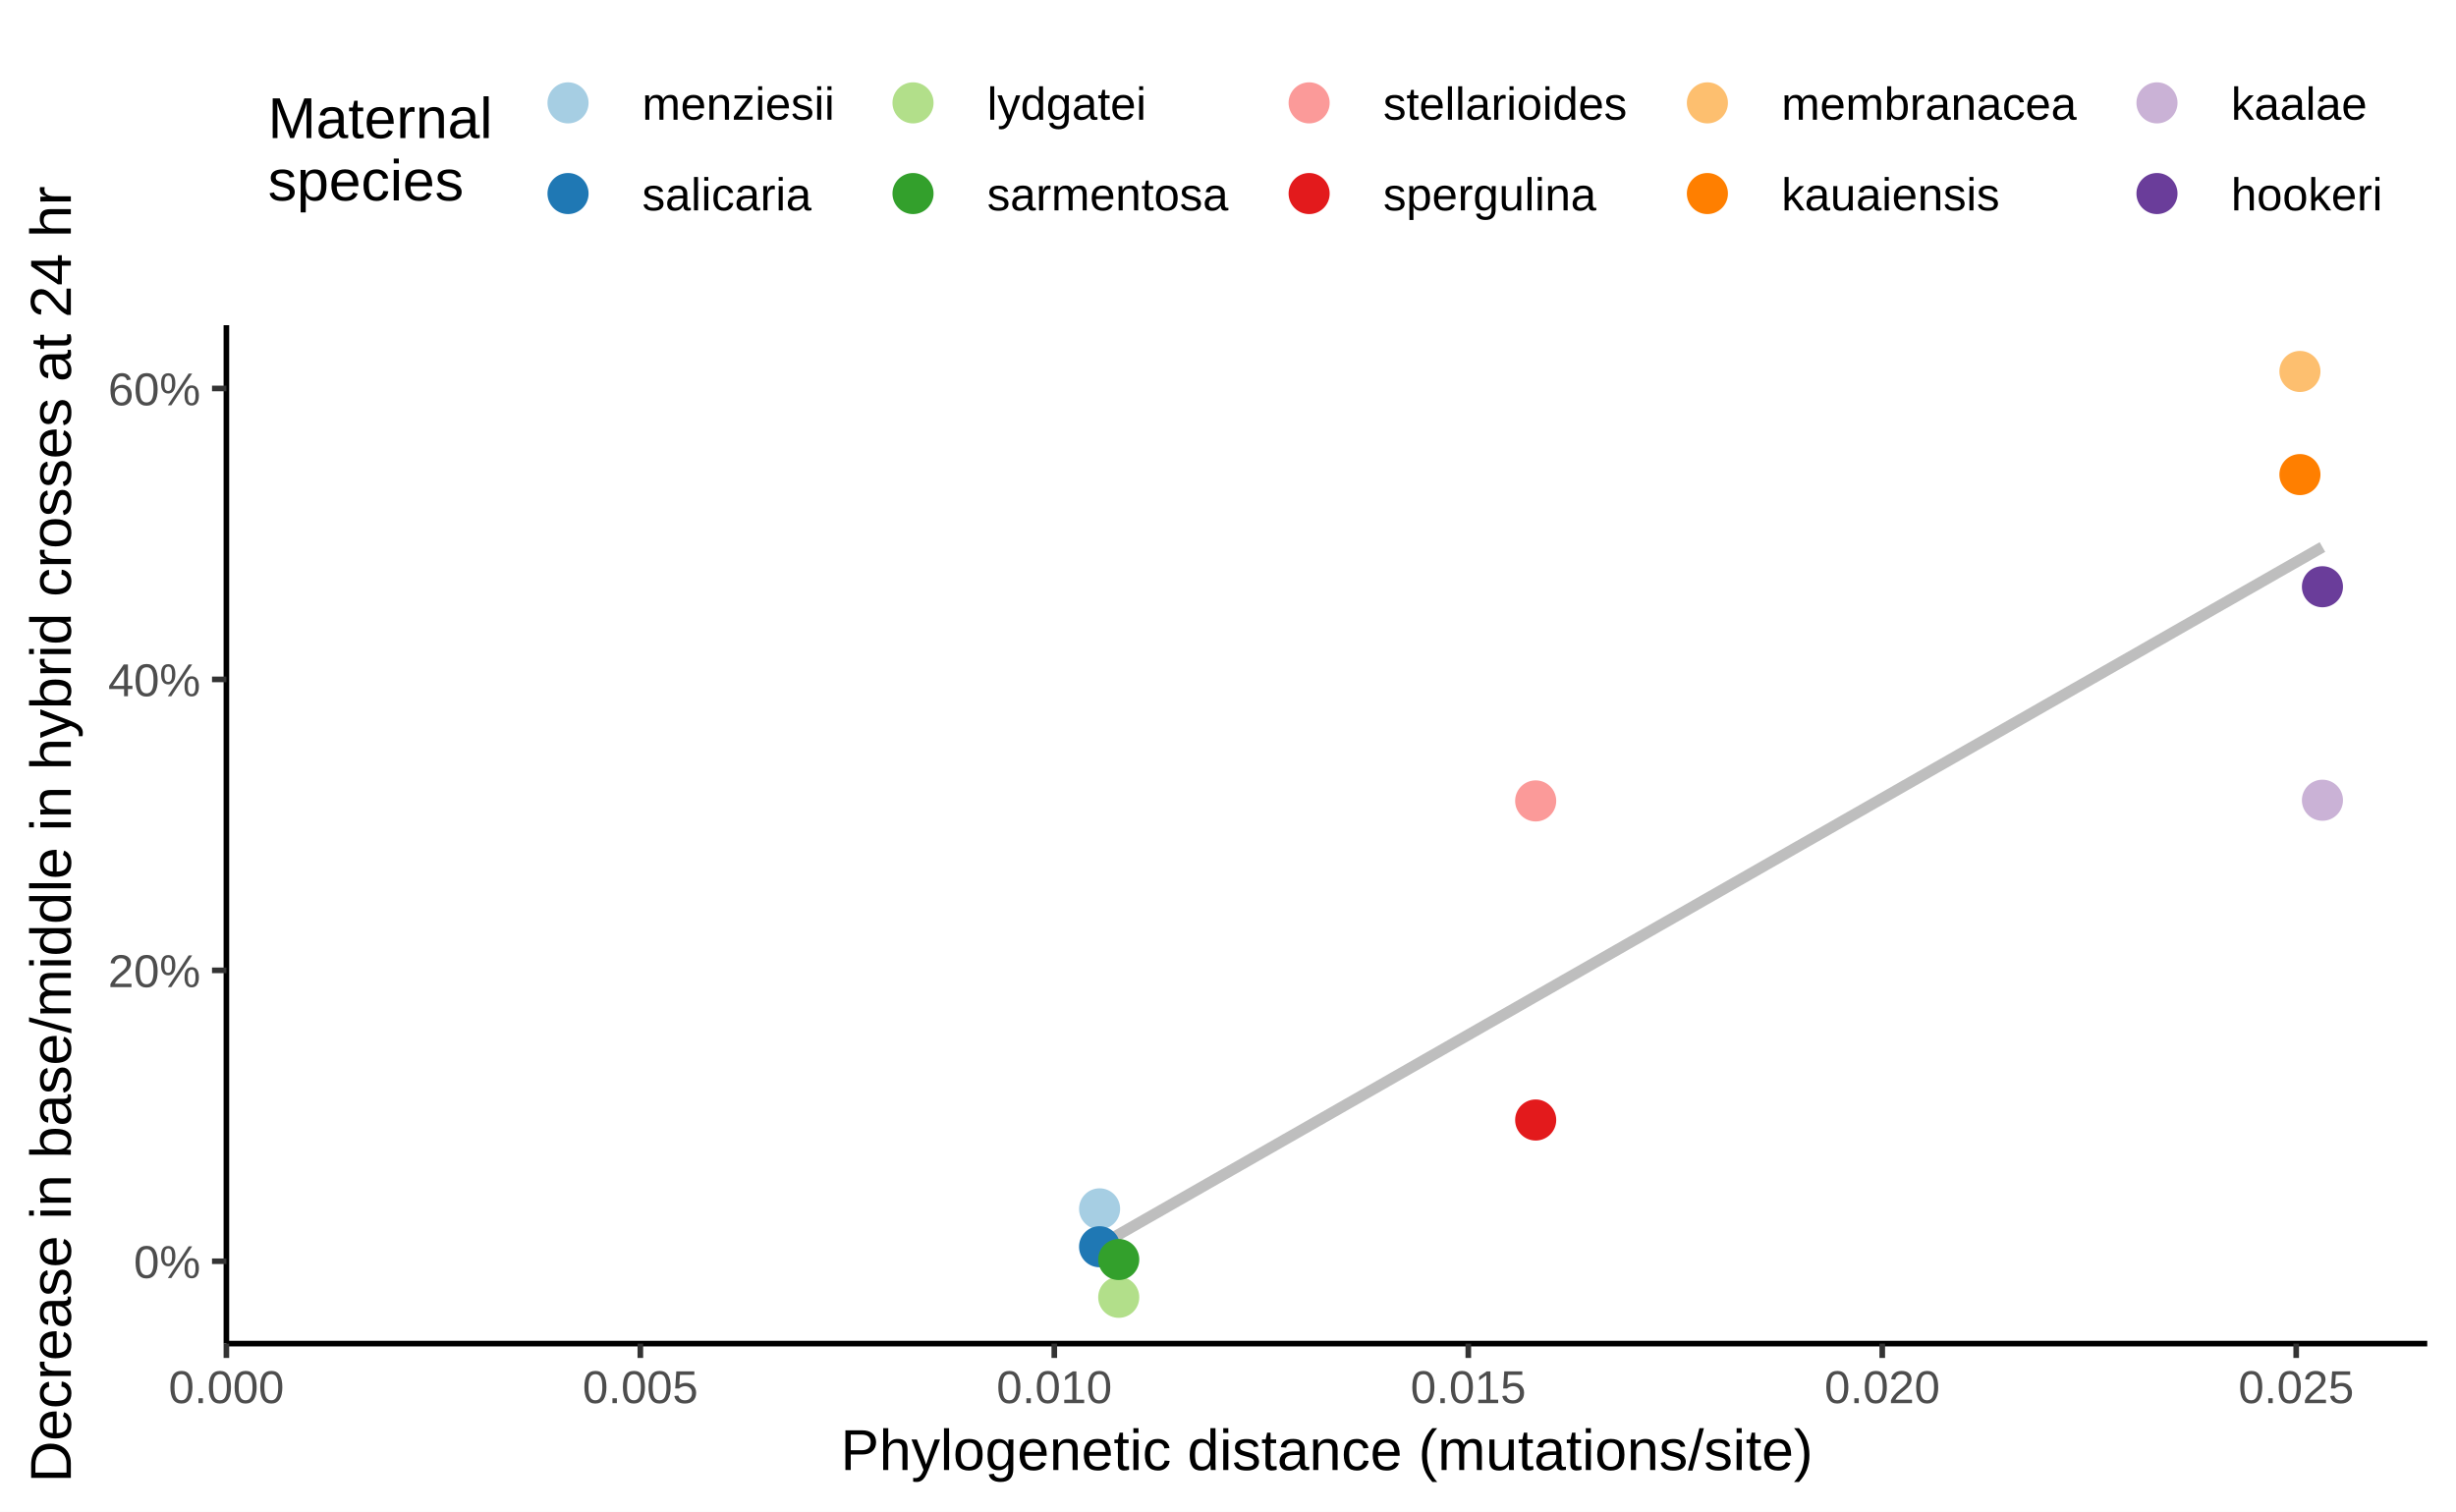
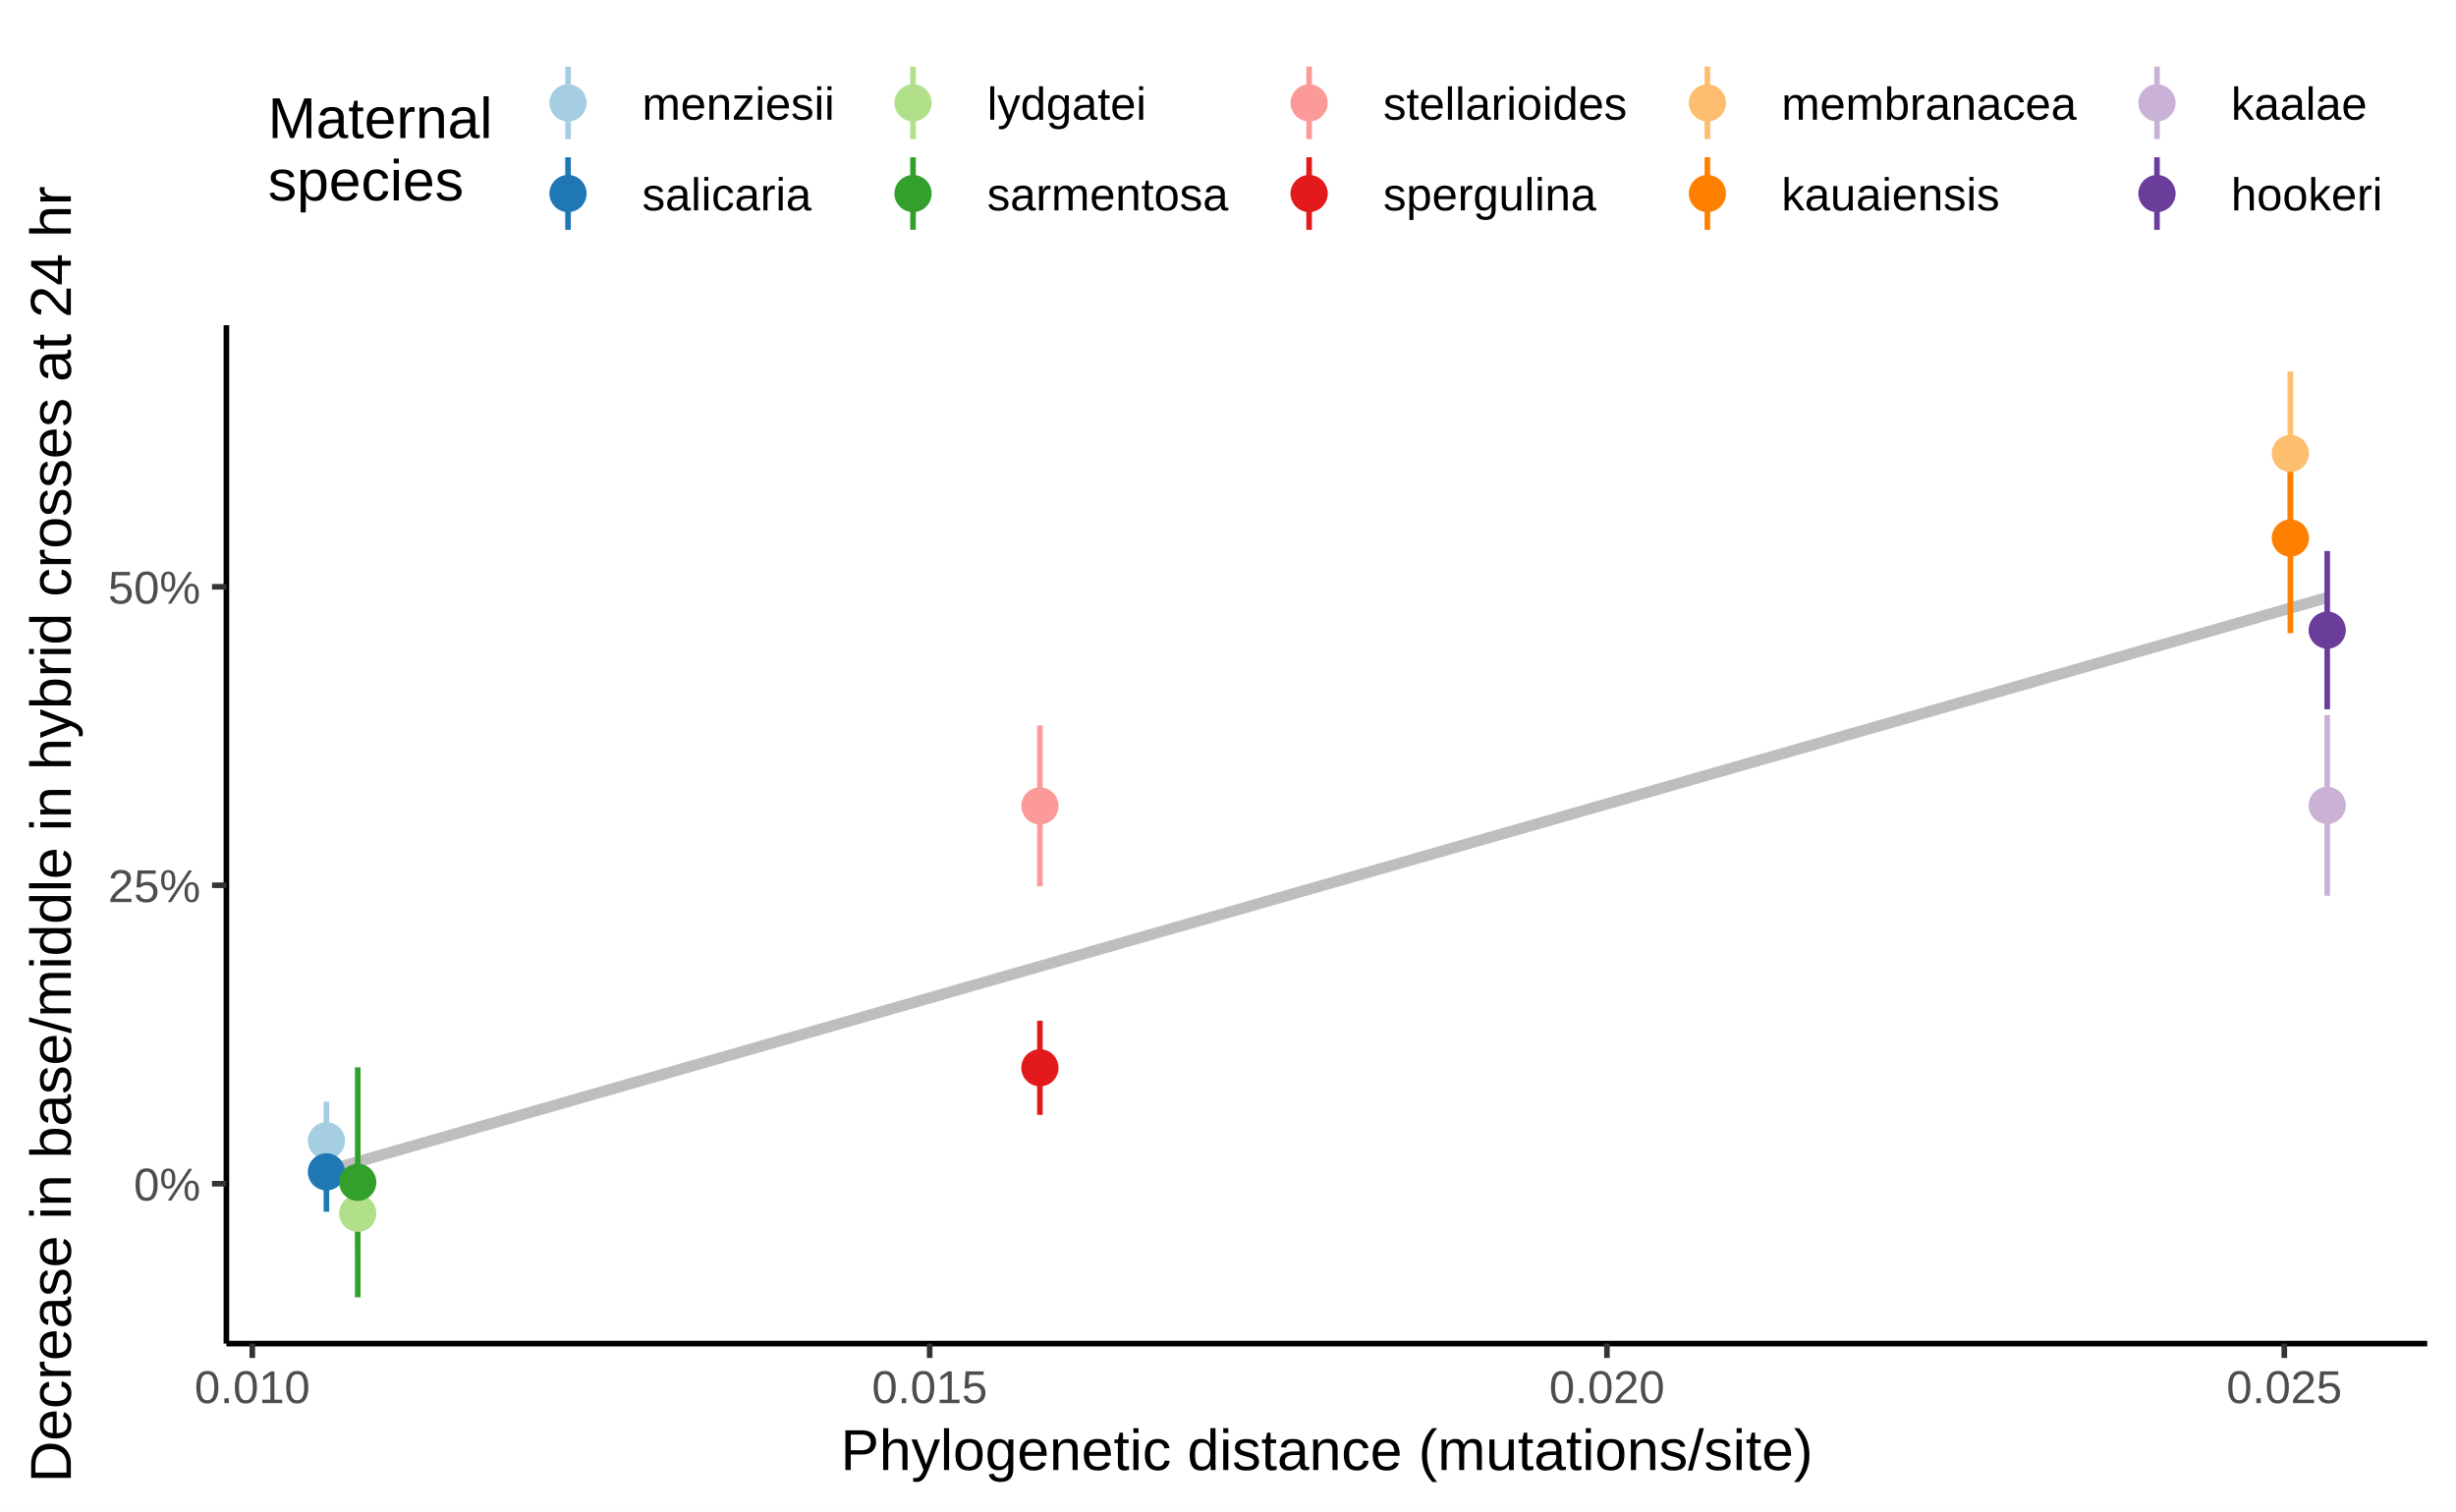
<svg xmlns="http://www.w3.org/2000/svg" class="svglite" width="468.00pt" height="288.00pt" viewBox="0 0 468.00 288.00">
  <defs>
    <style type="text/css">
    .svglite line, .svglite polyline, .svglite polygon, .svglite path, .svglite rect, .svglite circle {
      fill: none;
      stroke: #000000;
      stroke-linecap: round;
      stroke-linejoin: round;
      stroke-miterlimit: 10.00;
    }
    .svglite text {
      white-space: pre;
    }
  </style>
  </defs>
  <rect width="100%" height="100%" style="stroke: none; fill: #FFFFFF;" />
  <defs>
    <clipPath id="cpMC4wMHw0NjguMDB8MC4wMHwyODguMDA=">
      <rect x="0.00" y="0.00" width="468.00" height="288.00" />
    </clipPath>
  </defs>
  <g clip-path="url(#cpMC4wMHw0NjguMDB8MC4wMHwyODguMDA=)">
    <rect x="0.00" y="0.00" width="468.00" height="288.00" style="stroke-width: 1.07; stroke: #FFFFFF; fill: #FFFFFF;" />
  </g>
  <defs>
    <clipPath id="cpNDMuMTR8NDYyLjUyfDYxLjk2fDI1Ni4wMQ==">
      <rect x="43.14" y="61.96" width="419.38" height="194.06" />
    </clipPath>
  </defs>
  <g clip-path="url(#cpNDMuMTR8NDYyLjUyfDYxLjk2fDI1Ni4wMQ==)">
    <rect x="43.14" y="61.96" width="419.38" height="194.06" style="stroke-width: 1.07; stroke: none; fill: #FFFFFF;" />
-     <polyline points="209.53,237.31 212.48,235.62 215.43,233.94 218.38,232.25 221.33,230.57 224.28,228.88 227.23,227.20 230.18,225.51 233.13,223.83 236.08,222.15 239.03,220.46 241.98,218.78 244.93,217.09 247.88,215.41 250.83,213.72 253.78,212.04 256.73,210.35 259.68,208.67 262.63,206.99 265.58,205.30 268.52,203.62 271.47,201.93 274.42,200.25 277.37,198.56 280.32,196.88 283.27,195.19 286.22,193.51 289.17,191.83 292.12,190.14 295.07,188.46 298.02,186.77 300.97,185.09 303.92,183.40 306.87,181.72 309.82,180.03 312.77,178.35 315.72,176.66 318.67,174.98 321.62,173.30 324.57,171.61 327.52,169.93 330.47,168.24 333.42,166.56 336.37,164.87 339.31,163.19 342.26,161.50 345.21,159.82 348.16,158.14 351.11,156.45 354.06,154.77 357.01,153.08 359.96,151.40 362.91,149.71 365.86,148.03 368.81,146.34 371.76,144.66 374.71,142.97 377.66,141.29 380.61,139.61 383.56,137.92 386.51,136.24 389.46,134.55 392.41,132.87 395.36,131.18 398.31,129.50 401.26,127.81 404.21,126.13 407.16,124.45 410.10,122.76 413.05,121.08 416.00,119.39 418.95,117.71 421.90,116.02 424.85,114.34 427.80,112.65 430.75,110.97 433.70,109.28 436.65,107.60 439.60,105.92 442.55,104.23 " style="stroke-width: 2.13; stroke: #BEBEBE; stroke-linecap: butt;" />
-     <circle cx="209.53" cy="230.34" r="3.56" style="stroke-width: 0.71; stroke: #A6CEE3; fill: #A6CEE3;" />
-     <circle cx="209.53" cy="237.56" r="3.56" style="stroke-width: 0.71; stroke: #1F78B4; fill: #1F78B4;" />
-     <circle cx="213.18" cy="247.19" r="3.56" style="stroke-width: 0.71; stroke: #B2DF8A; fill: #B2DF8A;" />
-     <circle cx="213.18" cy="239.99" r="3.56" style="stroke-width: 0.71; stroke: #33A02C; fill: #33A02C;" />
-     <circle cx="292.63" cy="152.61" r="3.56" style="stroke-width: 0.71; stroke: #FB9A99; fill: #FB9A99;" />
-     <circle cx="292.63" cy="213.41" r="3.56" style="stroke-width: 0.71; stroke: #E31A1C; fill: #E31A1C;" />
-     <circle cx="438.26" cy="70.78" r="3.56" style="stroke-width: 0.71; stroke: #FDBF6F; fill: #FDBF6F;" />
-     <circle cx="438.26" cy="90.43" r="3.56" style="stroke-width: 0.71; stroke: #FF7F00; fill: #FF7F00;" />
-     <circle cx="442.55" cy="152.48" r="3.56" style="stroke-width: 0.71; stroke: #CAB2D6; fill: #CAB2D6;" />
-     <circle cx="442.55" cy="111.80" r="3.56" style="stroke-width: 0.71; stroke: #6A3D9A; fill: #6A3D9A;" />
+     <polyline points="62.20,223.08 67.03,221.70 71.85,220.31 76.68,218.93 81.51,217.55 86.33,216.17 91.16,214.78 95.98,213.40 100.81,212.02 105.64,210.64 110.46,209.25 115.29,207.87 120.11,206.49 124.94,205.11 129.77,203.72 134.59,202.34 139.42,200.96 144.24,199.58 149.07,198.19 153.90,196.81 158.72,195.43 163.55,194.05 168.37,192.66 173.20,191.28 178.03,189.90 182.85,188.51 187.68,187.13 192.50,185.75 197.33,184.37 202.16,182.98 206.98,181.60 211.81,180.22 216.63,178.84 221.46,177.45 226.29,176.07 231.11,174.69 235.94,173.31 240.76,171.92 245.59,170.54 250.42,169.16 255.24,167.78 260.07,166.39 264.90,165.01 269.72,163.63 274.55,162.25 279.37,160.86 284.20,159.48 289.03,158.10 293.85,156.72 298.68,155.33 303.50,153.95 308.33,152.57 313.16,151.19 317.98,149.80 322.81,148.42 327.63,147.04 332.46,145.65 337.29,144.27 342.11,142.89 346.94,141.51 351.76,140.12 356.59,138.74 361.42,137.36 366.24,135.98 371.07,134.59 375.89,133.21 380.72,131.83 385.55,130.45 390.37,129.06 395.20,127.68 400.02,126.30 404.85,124.92 409.68,123.53 414.50,122.15 419.33,120.77 424.15,119.39 428.98,118.00 433.81,116.62 438.63,115.24 443.46,113.86 " style="stroke-width: 2.13; stroke: #BEBEBE; stroke-linecap: butt;" />
+     <line x1="62.20" y1="224.82" x2="62.20" y2="209.91" style="stroke-width: 1.07; stroke: #A6CEE3; stroke-linecap: butt;" />
+     <line x1="62.20" y1="230.89" x2="62.20" y2="215.69" style="stroke-width: 1.07; stroke: #1F78B4; stroke-linecap: butt;" />
+     <line x1="68.17" y1="238.23" x2="68.17" y2="224.15" style="stroke-width: 1.07; stroke: #B2DF8A; stroke-linecap: butt;" />
+     <line x1="68.17" y1="247.19" x2="68.17" y2="203.37" style="stroke-width: 1.07; stroke: #33A02C; stroke-linecap: butt;" />
+     <line x1="198.16" y1="168.89" x2="198.16" y2="138.24" style="stroke-width: 1.07; stroke: #FB9A99; stroke-linecap: butt;" />
+     <line x1="198.16" y1="212.44" x2="198.16" y2="194.49" style="stroke-width: 1.07; stroke: #E31A1C; stroke-linecap: butt;" />
+     <line x1="436.44" y1="102.02" x2="436.44" y2="70.78" style="stroke-width: 1.07; stroke: #FDBF6F; stroke-linecap: butt;" />
+     <line x1="436.44" y1="120.65" x2="436.44" y2="84.40" style="stroke-width: 1.07; stroke: #FF7F00; stroke-linecap: butt;" />
+     <line x1="443.46" y1="170.68" x2="443.46" y2="136.24" style="stroke-width: 1.07; stroke: #CAB2D6; stroke-linecap: butt;" />
+     <line x1="443.46" y1="135.14" x2="443.46" y2="105.00" style="stroke-width: 1.07; stroke: #6A3D9A; stroke-linecap: butt;" />
+     <circle cx="62.20" cy="217.36" r="2.84" style="stroke-width: 1.42; stroke: #A6CEE3; fill: #A6CEE3;" />
+     <circle cx="62.20" cy="223.29" r="2.84" style="stroke-width: 1.42; stroke: #1F78B4; fill: #1F78B4;" />
+     <circle cx="68.17" cy="231.19" r="2.84" style="stroke-width: 1.42; stroke: #B2DF8A; fill: #B2DF8A;" />
+     <circle cx="68.17" cy="225.28" r="2.84" style="stroke-width: 1.42; stroke: #33A02C; fill: #33A02C;" />
+     <circle cx="198.16" cy="153.56" r="2.84" style="stroke-width: 1.42; stroke: #FB9A99; fill: #FB9A99;" />
+     <circle cx="198.16" cy="203.46" r="2.84" style="stroke-width: 1.42; stroke: #E31A1C; fill: #E31A1C;" />
+     <circle cx="436.44" cy="86.40" r="2.84" style="stroke-width: 1.42; stroke: #FDBF6F; fill: #FDBF6F;" />
+     <circle cx="436.44" cy="102.52" r="2.84" style="stroke-width: 1.42; stroke: #FF7F00; fill: #FF7F00;" />
+     <circle cx="443.46" cy="153.46" r="2.84" style="stroke-width: 1.42; stroke: #CAB2D6; fill: #CAB2D6;" />
+     <circle cx="443.46" cy="120.07" r="2.84" style="stroke-width: 1.42; stroke: #6A3D9A; fill: #6A3D9A;" />
  </g>
  <g clip-path="url(#cpMC4wMHw0NjguMDB8MC4wMHwyODguMDA=)">
    <polyline points="43.14,256.01 43.14,61.96 " style="stroke-width: 1.07; stroke-linecap: butt;" />
-     <text x="38.21" y="243.53" text-anchor="end" style="font-size: 8.80px;fill: #4D4D4D; font-family: &quot;Arial&quot;;">0%</text>
-     <text x="38.21" y="188.09" text-anchor="end" style="font-size: 8.80px;fill: #4D4D4D; font-family: &quot;Arial&quot;;">20%</text>
-     <text x="38.21" y="132.66" text-anchor="end" style="font-size: 8.80px;fill: #4D4D4D; font-family: &quot;Arial&quot;;">40%</text>
-     <text x="38.21" y="77.23" text-anchor="end" style="font-size: 8.80px;fill: #4D4D4D; font-family: &quot;Arial&quot;;">60%</text>
-     <polyline points="40.40,240.32 43.14,240.32 " style="stroke-width: 1.07; stroke: #333333; stroke-linecap: butt;" />
-     <polyline points="40.40,184.89 43.14,184.89 " style="stroke-width: 1.07; stroke: #333333; stroke-linecap: butt;" />
-     <polyline points="40.40,129.46 43.14,129.46 " style="stroke-width: 1.07; stroke: #333333; stroke-linecap: butt;" />
-     <polyline points="40.40,74.02 43.14,74.02 " style="stroke-width: 1.07; stroke: #333333; stroke-linecap: butt;" />
+     <text x="38.21" y="228.76" text-anchor="end" style="font-size: 8.80px;fill: #4D4D4D; font-family: &quot;Arial&quot;;">0%</text>
+     <text x="38.21" y="171.89" text-anchor="end" style="font-size: 8.80px;fill: #4D4D4D; font-family: &quot;Arial&quot;;">25%</text>
+     <text x="38.21" y="115.02" text-anchor="end" style="font-size: 8.80px;fill: #4D4D4D; font-family: &quot;Arial&quot;;">50%</text>
+     <polyline points="40.40,225.55 43.14,225.55 " style="stroke-width: 1.07; stroke: #333333; stroke-linecap: butt;" />
+     <polyline points="40.40,168.68 43.14,168.68 " style="stroke-width: 1.07; stroke: #333333; stroke-linecap: butt;" />
+     <polyline points="40.40,111.81 43.14,111.81 " style="stroke-width: 1.07; stroke: #333333; stroke-linecap: butt;" />
    <polyline points="43.14,256.01 462.52,256.01 " style="stroke-width: 1.07; stroke-linecap: butt;" />
-     <polyline points="43.14,258.75 43.14,256.01 " style="stroke-width: 1.07; stroke: #333333; stroke-linecap: butt;" />
-     <polyline points="122.02,258.75 122.02,256.01 " style="stroke-width: 1.07; stroke: #333333; stroke-linecap: butt;" />
-     <polyline points="200.90,258.75 200.90,256.01 " style="stroke-width: 1.07; stroke: #333333; stroke-linecap: butt;" />
-     <polyline points="279.79,258.75 279.79,256.01 " style="stroke-width: 1.07; stroke: #333333; stroke-linecap: butt;" />
-     <polyline points="358.67,258.75 358.67,256.01 " style="stroke-width: 1.07; stroke: #333333; stroke-linecap: butt;" />
-     <polyline points="437.55,258.75 437.55,256.01 " style="stroke-width: 1.07; stroke: #333333; stroke-linecap: butt;" />
-     <text x="43.14" y="267.36" text-anchor="middle" style="font-size: 8.80px;fill: #4D4D4D; font-family: &quot;Arial&quot;;">0.000</text>
-     <text x="122.02" y="267.36" text-anchor="middle" style="font-size: 8.80px;fill: #4D4D4D; font-family: &quot;Arial&quot;;">0.005</text>
-     <text x="200.90" y="267.36" text-anchor="middle" style="font-size: 8.80px;fill: #4D4D4D; font-family: &quot;Arial&quot;;">0.010</text>
-     <text x="279.79" y="267.36" text-anchor="middle" style="font-size: 8.80px;fill: #4D4D4D; font-family: &quot;Arial&quot;;">0.015</text>
-     <text x="358.67" y="267.36" text-anchor="middle" style="font-size: 8.80px;fill: #4D4D4D; font-family: &quot;Arial&quot;;">0.020</text>
-     <text x="437.55" y="267.36" text-anchor="middle" style="font-size: 8.80px;fill: #4D4D4D; font-family: &quot;Arial&quot;;">0.025</text>
+     <polyline points="48.08,258.75 48.08,256.01 " style="stroke-width: 1.07; stroke: #333333; stroke-linecap: butt;" />
+     <polyline points="177.15,258.75 177.15,256.01 " style="stroke-width: 1.07; stroke: #333333; stroke-linecap: butt;" />
+     <polyline points="306.21,258.75 306.21,256.01 " style="stroke-width: 1.07; stroke: #333333; stroke-linecap: butt;" />
+     <polyline points="435.28,258.75 435.28,256.01 " style="stroke-width: 1.07; stroke: #333333; stroke-linecap: butt;" />
+     <text x="48.08" y="267.36" text-anchor="middle" style="font-size: 8.80px;fill: #4D4D4D; font-family: &quot;Arial&quot;;">0.010</text>
+     <text x="177.15" y="267.36" text-anchor="middle" style="font-size: 8.80px;fill: #4D4D4D; font-family: &quot;Arial&quot;;">0.015</text>
+     <text x="306.21" y="267.36" text-anchor="middle" style="font-size: 8.80px;fill: #4D4D4D; font-family: &quot;Arial&quot;;">0.020</text>
+     <text x="435.28" y="267.36" text-anchor="middle" style="font-size: 8.80px;fill: #4D4D4D; font-family: &quot;Arial&quot;;">0.025</text>
    <text x="252.83" y="280.10" text-anchor="middle" style="font-size: 11.00px; font-family: &quot;Arial&quot;;">Phylogenetic distance (mutations/site)</text>
    <text transform="translate(13.50,158.99) rotate(-90)" text-anchor="middle" style="font-size: 11.00px; font-family: &quot;Arial&quot;;">Decrease in base/middle in hybrid crosses at 24 hr</text>
    <rect x="45.58" y="5.48" width="414.50" height="45.52" style="stroke-width: 1.07; stroke: none; fill: #FFFFFF;" />
    <text x="51.06" y="26.31" style="font-size: 11.00px; font-family: &quot;Arial&quot;;">Maternal</text>
    <text x="51.06" y="38.19" style="font-size: 11.00px; font-family: &quot;Arial&quot;;">species</text>
-     <circle cx="108.24" cy="19.60" r="3.56" style="stroke-width: 0.71; stroke: #A6CEE3; fill: #A6CEE3;" />
-     <circle cx="108.24" cy="36.88" r="3.56" style="stroke-width: 0.71; stroke: #1F78B4; fill: #1F78B4;" />
-     <circle cx="173.98" cy="19.60" r="3.56" style="stroke-width: 0.71; stroke: #B2DF8A; fill: #B2DF8A;" />
-     <circle cx="173.98" cy="36.88" r="3.56" style="stroke-width: 0.71; stroke: #33A02C; fill: #33A02C;" />
-     <circle cx="249.46" cy="19.60" r="3.56" style="stroke-width: 0.71; stroke: #FB9A99; fill: #FB9A99;" />
-     <circle cx="249.46" cy="36.88" r="3.56" style="stroke-width: 0.71; stroke: #E31A1C; fill: #E31A1C;" />
-     <circle cx="325.35" cy="19.60" r="3.56" style="stroke-width: 0.71; stroke: #FDBF6F; fill: #FDBF6F;" />
-     <circle cx="325.35" cy="36.88" r="3.56" style="stroke-width: 0.71; stroke: #FF7F00; fill: #FF7F00;" />
-     <circle cx="411.02" cy="19.60" r="3.56" style="stroke-width: 0.71; stroke: #CAB2D6; fill: #CAB2D6;" />
-     <circle cx="411.02" cy="36.88" r="3.56" style="stroke-width: 0.71; stroke: #6A3D9A; fill: #6A3D9A;" />
+     <line x1="108.24" y1="26.51" x2="108.24" y2="12.69" style="stroke-width: 1.07; stroke: #A6CEE3; stroke-linecap: butt;" />
+     <circle cx="108.24" cy="19.60" r="2.84" style="stroke-width: 1.42; stroke: #A6CEE3; fill: #A6CEE3;" />
+     <line x1="108.24" y1="43.79" x2="108.24" y2="29.97" style="stroke-width: 1.07; stroke: #1F78B4; stroke-linecap: butt;" />
+     <circle cx="108.24" cy="36.88" r="2.84" style="stroke-width: 1.42; stroke: #1F78B4; fill: #1F78B4;" />
+     <line x1="173.98" y1="26.51" x2="173.98" y2="12.69" style="stroke-width: 1.07; stroke: #B2DF8A; stroke-linecap: butt;" />
+     <circle cx="173.98" cy="19.60" r="2.84" style="stroke-width: 1.42; stroke: #B2DF8A; fill: #B2DF8A;" />
+     <line x1="173.98" y1="43.79" x2="173.98" y2="29.97" style="stroke-width: 1.07; stroke: #33A02C; stroke-linecap: butt;" />
+     <circle cx="173.98" cy="36.88" r="2.84" style="stroke-width: 1.42; stroke: #33A02C; fill: #33A02C;" />
+     <line x1="249.46" y1="26.51" x2="249.46" y2="12.69" style="stroke-width: 1.07; stroke: #FB9A99; stroke-linecap: butt;" />
+     <circle cx="249.46" cy="19.60" r="2.84" style="stroke-width: 1.42; stroke: #FB9A99; fill: #FB9A99;" />
+     <line x1="249.46" y1="43.79" x2="249.46" y2="29.97" style="stroke-width: 1.07; stroke: #E31A1C; stroke-linecap: butt;" />
+     <circle cx="249.46" cy="36.88" r="2.84" style="stroke-width: 1.42; stroke: #E31A1C; fill: #E31A1C;" />
+     <line x1="325.35" y1="26.51" x2="325.35" y2="12.69" style="stroke-width: 1.07; stroke: #FDBF6F; stroke-linecap: butt;" />
+     <circle cx="325.35" cy="19.60" r="2.84" style="stroke-width: 1.42; stroke: #FDBF6F; fill: #FDBF6F;" />
+     <line x1="325.35" y1="43.79" x2="325.35" y2="29.97" style="stroke-width: 1.07; stroke: #FF7F00; stroke-linecap: butt;" />
+     <circle cx="325.35" cy="36.88" r="2.84" style="stroke-width: 1.42; stroke: #FF7F00; fill: #FF7F00;" />
+     <line x1="411.02" y1="26.51" x2="411.02" y2="12.69" style="stroke-width: 1.07; stroke: #CAB2D6; stroke-linecap: butt;" />
+     <circle cx="411.02" cy="19.60" r="2.84" style="stroke-width: 1.42; stroke: #CAB2D6; fill: #CAB2D6;" />
+     <line x1="411.02" y1="43.79" x2="411.02" y2="29.97" style="stroke-width: 1.07; stroke: #6A3D9A; stroke-linecap: butt;" />
+     <circle cx="411.02" cy="36.88" r="2.84" style="stroke-width: 1.42; stroke: #6A3D9A; fill: #6A3D9A;" />
    <text x="122.36" y="22.81" style="font-size: 8.80px; font-family: &quot;Arial&quot;;">menziesii</text>
    <text x="122.36" y="40.09" style="font-size: 8.80px; font-family: &quot;Arial&quot;;">salicaria</text>
    <text x="188.10" y="22.81" style="font-size: 8.80px; font-family: &quot;Arial&quot;;">lydgatei</text>
    <text x="188.10" y="40.09" style="font-size: 8.80px; font-family: &quot;Arial&quot;;">sarmentosa</text>
    <text x="263.58" y="22.81" style="font-size: 8.80px; font-family: &quot;Arial&quot;;">stellarioides</text>
    <text x="263.58" y="40.09" style="font-size: 8.80px; font-family: &quot;Arial&quot;;">spergulina</text>
    <text x="339.47" y="22.81" style="font-size: 8.80px; font-family: &quot;Arial&quot;;">membranacea</text>
    <text x="339.47" y="40.09" style="font-size: 8.80px; font-family: &quot;Arial&quot;;">kauaiensis</text>
    <text x="425.14" y="22.81" style="font-size: 8.80px; font-family: &quot;Arial&quot;;">kaalae</text>
    <text x="425.14" y="40.09" style="font-size: 8.80px; font-family: &quot;Arial&quot;;">hookeri</text>
  </g>
</svg>
